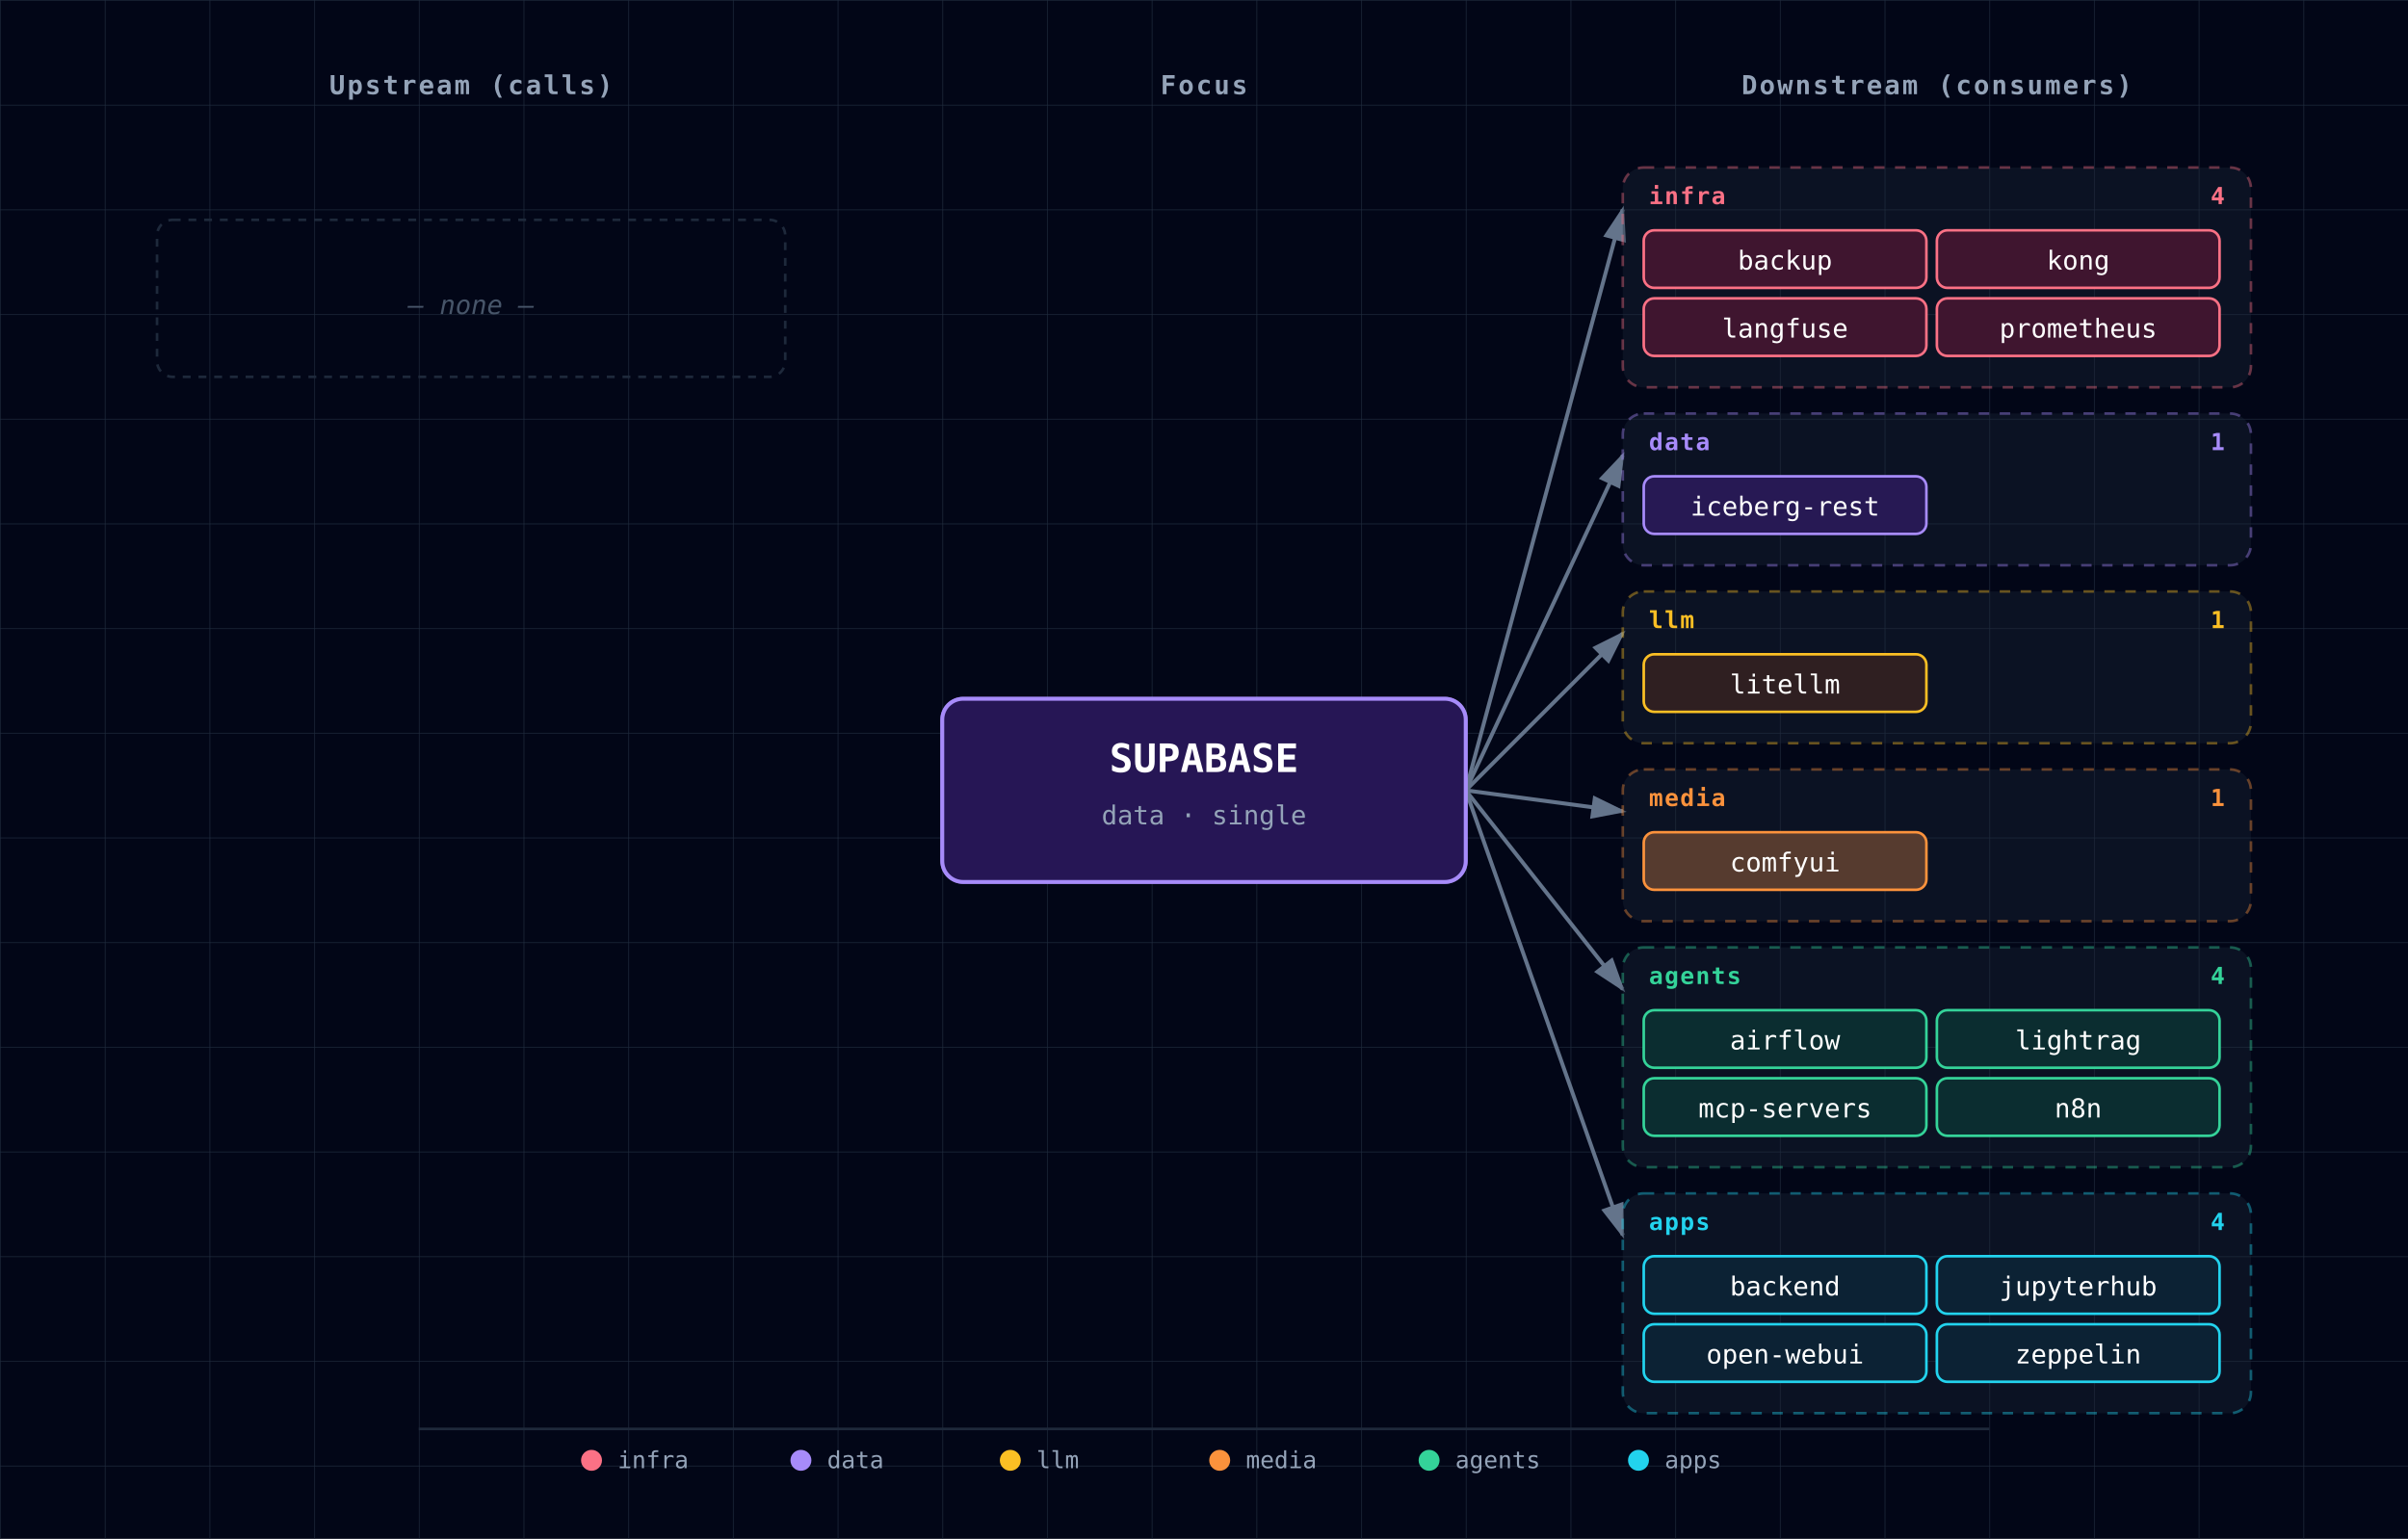
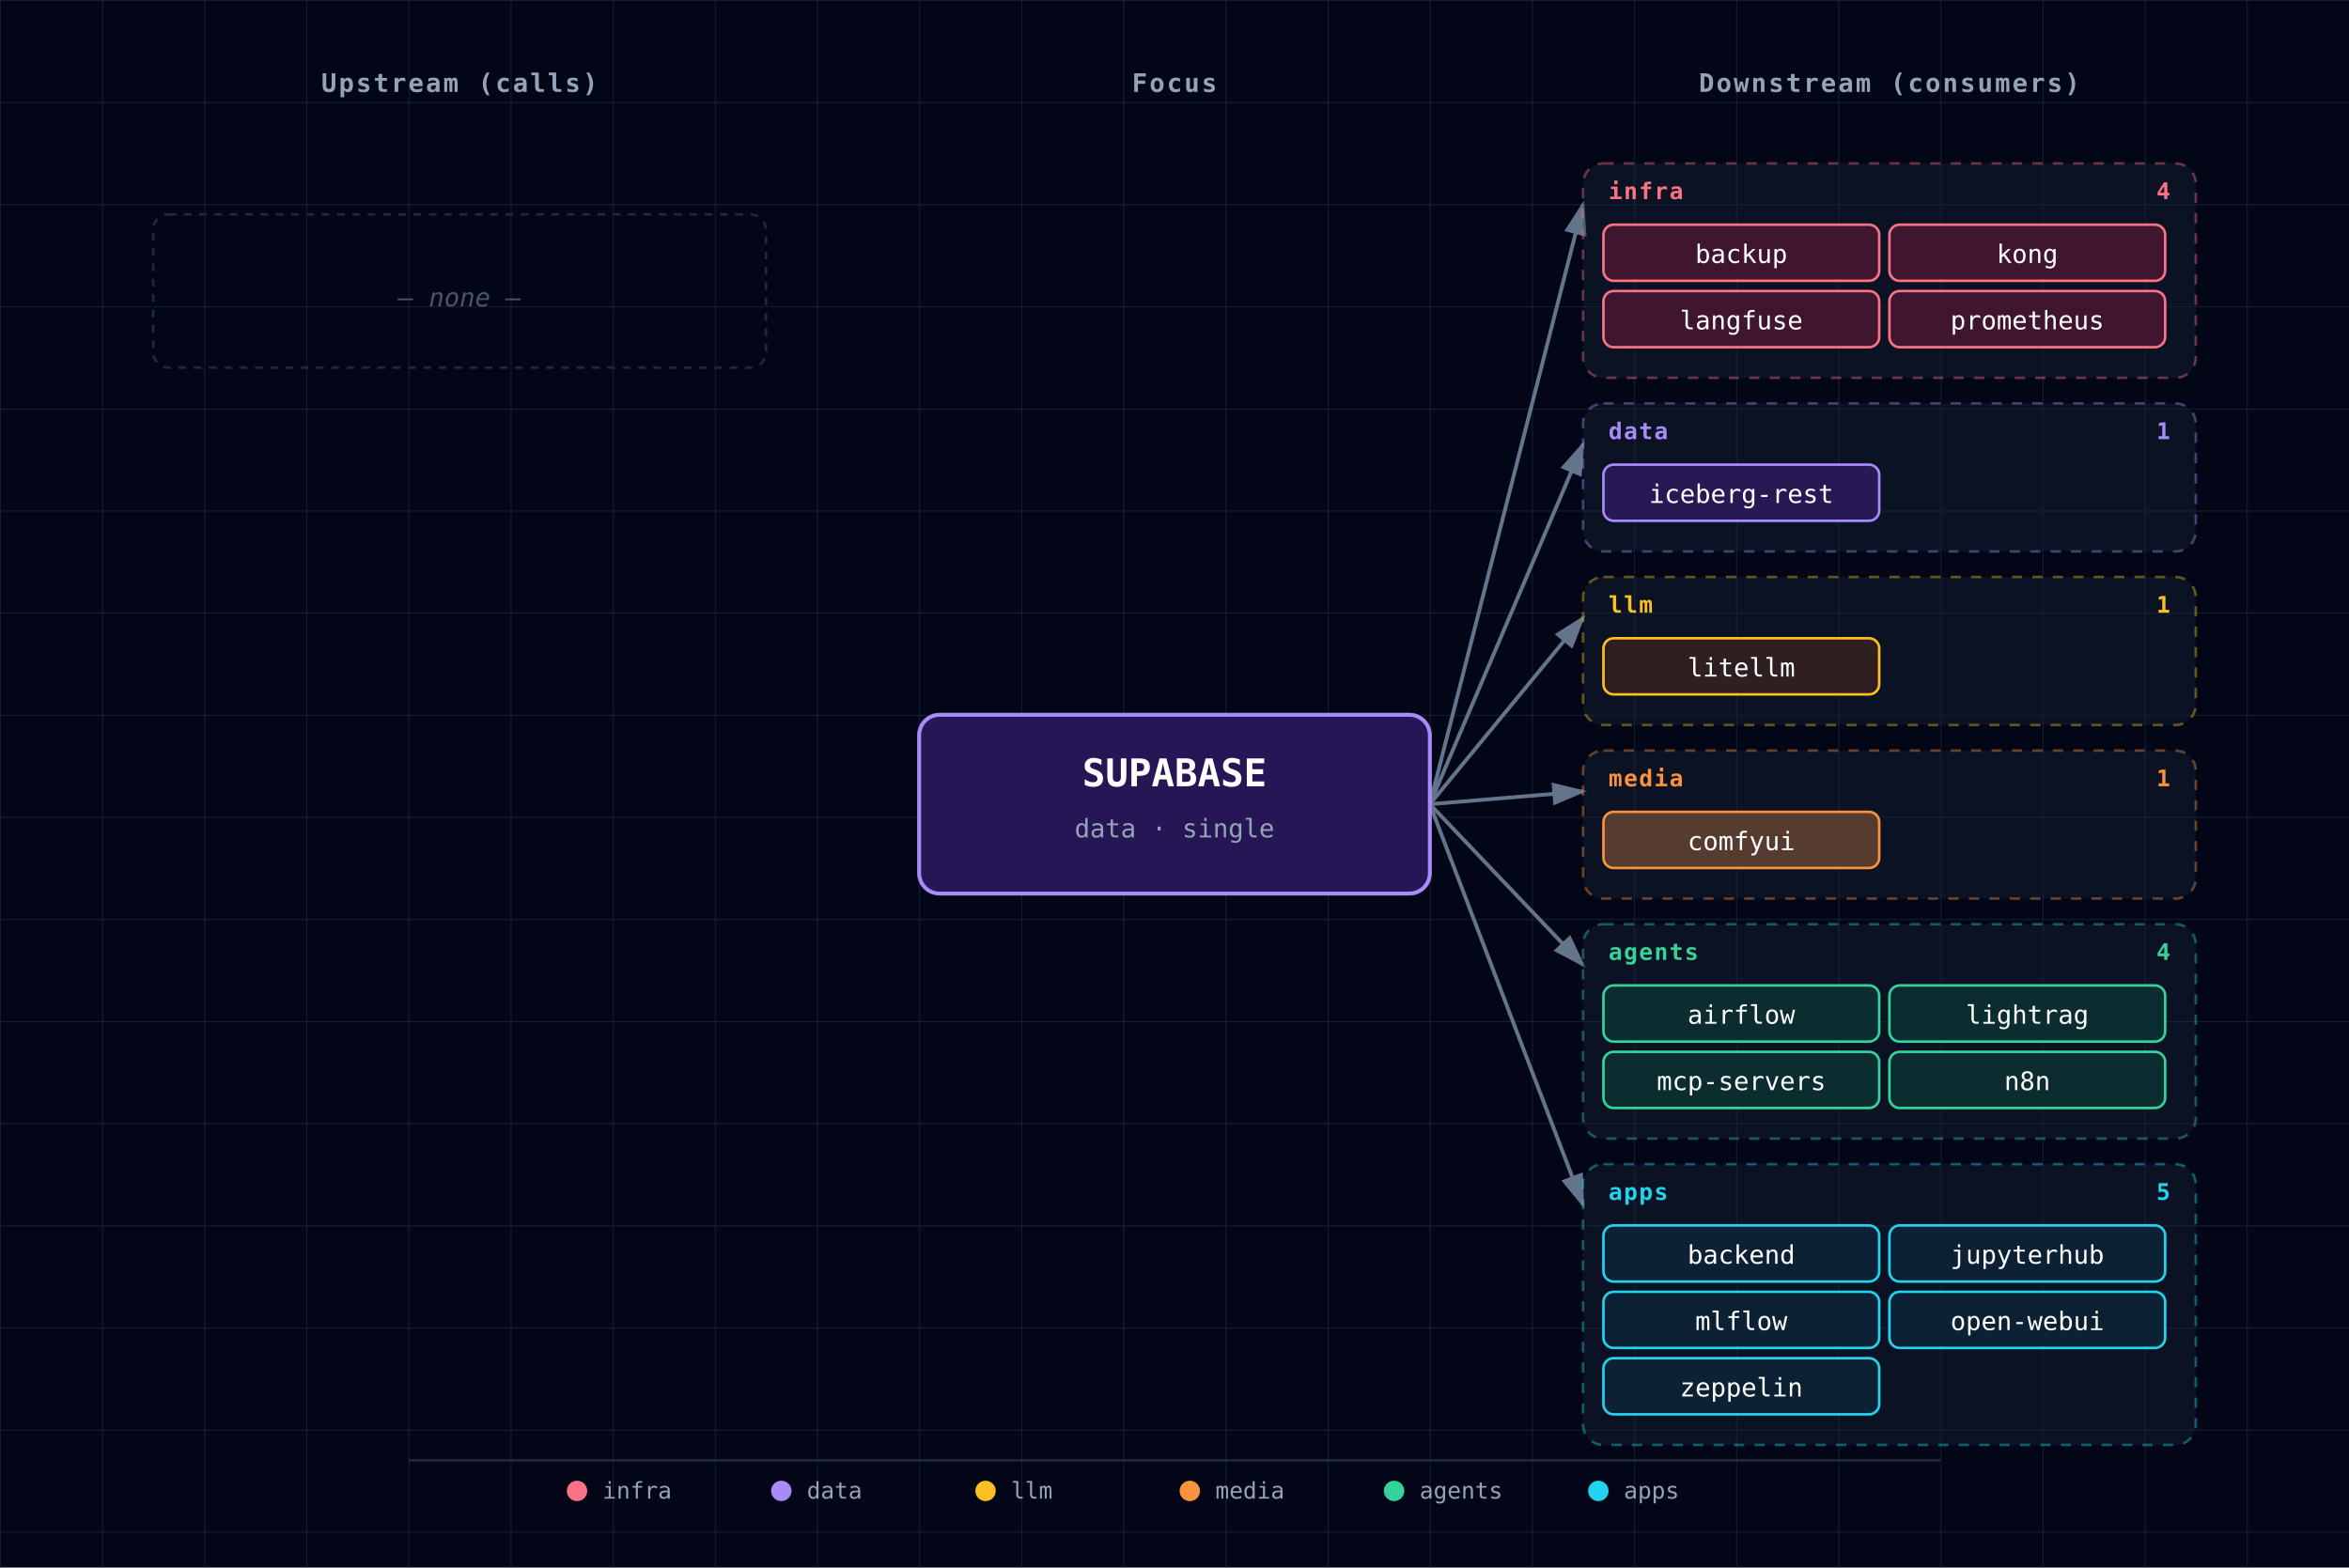
- <svg xmlns="http://www.w3.org/2000/svg" viewBox="0 0 920 588" font-family="'JetBrains Mono', 'Fira Code', Menlo, Consolas, monospace">
+ <svg xmlns="http://www.w3.org/2000/svg" viewBox="0 0 920 614" font-family="'JetBrains Mono', 'Fira Code', Menlo, Consolas, monospace">
  <defs>
    <pattern id="grid" width="40" height="40" patternUnits="userSpaceOnUse">
      <path d="M 40 0 L 0 0 0 40" fill="none" stroke="#1e293b" stroke-width="0.5" />
    </pattern>
    <marker id="arrowhead" markerWidth="9" markerHeight="6" refX="8" refY="3" orient="auto">
      <polygon points="0 0, 9 3, 0 6" fill="#64748b" />
    </marker>
    <filter id="focus-glow" x="-50%" y="-50%" width="200%" height="200%">
      <feGaussianBlur in="SourceAlpha" stdDeviation="6" />
      <feFlood flood-color="#a78bfa" flood-opacity="0.6" />
      <feComposite in2="SourceAlpha" operator="in" />
      <feMerge>
        <feMergeNode />
        <feMergeNode in="SourceGraphic" />
      </feMerge>
    </filter>
  </defs>
-   <rect width="920" height="588" fill="#020617" />
-   <rect width="920" height="588" fill="url(#grid)" />
+   <rect width="920" height="614" fill="#020617" />
+   <rect width="920" height="614" fill="url(#grid)" />
  <text x="180" y="36" fill="#94a3b8" font-size="10" font-weight="600" text-anchor="middle" letter-spacing="0.08em">Upstream (calls)</text>
  <text x="460" y="36" fill="#94a3b8" font-size="10" font-weight="600" text-anchor="middle" letter-spacing="0.08em">Focus</text>
  <text x="740" y="36" fill="#94a3b8" font-size="10" font-weight="600" text-anchor="middle" letter-spacing="0.08em">Downstream (consumers)</text>
-   <line x1="560" y1="302" x2="620" y2="80" stroke="#64748b" stroke-width="1.5" marker-end="url(#arrowhead)" />
-   <line x1="560" y1="302" x2="620" y2="174" stroke="#64748b" stroke-width="1.5" marker-end="url(#arrowhead)" />
-   <line x1="560" y1="302" x2="620" y2="242" stroke="#64748b" stroke-width="1.5" marker-end="url(#arrowhead)" />
-   <line x1="560" y1="302" x2="620" y2="310" stroke="#64748b" stroke-width="1.5" marker-end="url(#arrowhead)" />
-   <line x1="560" y1="302" x2="620" y2="378" stroke="#64748b" stroke-width="1.5" marker-end="url(#arrowhead)" />
-   <line x1="560" y1="302" x2="620" y2="472" stroke="#64748b" stroke-width="1.5" marker-end="url(#arrowhead)" />
+   <line x1="560" y1="315" x2="620" y2="80" stroke="#64748b" stroke-width="1.5" marker-end="url(#arrowhead)" />
+   <line x1="560" y1="315" x2="620" y2="174" stroke="#64748b" stroke-width="1.5" marker-end="url(#arrowhead)" />
+   <line x1="560" y1="315" x2="620" y2="242" stroke="#64748b" stroke-width="1.5" marker-end="url(#arrowhead)" />
+   <line x1="560" y1="315" x2="620" y2="310" stroke="#64748b" stroke-width="1.5" marker-end="url(#arrowhead)" />
+   <line x1="560" y1="315" x2="620" y2="378" stroke="#64748b" stroke-width="1.5" marker-end="url(#arrowhead)" />
+   <line x1="560" y1="315" x2="620" y2="472" stroke="#64748b" stroke-width="1.5" marker-end="url(#arrowhead)" />
  <g>
    <rect x="60" y="84" width="240" height="60" rx="6" fill="none" stroke="#1e293b" stroke-width="1" stroke-dasharray="3,3" />
    <text x="180" y="120" fill="#475569" font-size="10" font-style="italic" text-anchor="middle">— none —</text>
  </g>
  <g>
    <g class="cluster">
      <rect x="620" y="64" width="240" height="84" rx="8" fill="rgba(30,41,59,0.35)" stroke="#fb7185" stroke-width="1" stroke-dasharray="4,4" stroke-opacity="0.4" />
      <text x="630" y="78" fill="#fb7185" font-size="9" font-weight="700" text-anchor="start" style="letter-spacing:0.06em;text-transform:uppercase;">infra</text>
      <text x="850" y="78" fill="#fb7185" font-size="9" font-weight="600" text-anchor="end">4</text>
    </g>
    <g>
      <rect x="628" y="88" width="108" height="22" rx="4" fill="#0f172a" />
      <rect x="628" y="88" width="108" height="22" rx="4" fill="rgba(136, 19, 55, 0.4)" stroke="#fb7185" stroke-width="1" />
      <text x="682" y="103" fill="white" font-size="10" text-anchor="middle">backup</text>
    </g>
    <g>
      <rect x="740" y="88" width="108" height="22" rx="4" fill="#0f172a" />
      <rect x="740" y="88" width="108" height="22" rx="4" fill="rgba(136, 19, 55, 0.4)" stroke="#fb7185" stroke-width="1" />
      <text x="794" y="103" fill="white" font-size="10" text-anchor="middle">kong</text>
    </g>
    <g>
      <rect x="628" y="114" width="108" height="22" rx="4" fill="#0f172a" />
      <rect x="628" y="114" width="108" height="22" rx="4" fill="rgba(136, 19, 55, 0.4)" stroke="#fb7185" stroke-width="1" />
      <text x="682" y="129" fill="white" font-size="10" text-anchor="middle">langfuse</text>
    </g>
    <g>
      <rect x="740" y="114" width="108" height="22" rx="4" fill="#0f172a" />
      <rect x="740" y="114" width="108" height="22" rx="4" fill="rgba(136, 19, 55, 0.4)" stroke="#fb7185" stroke-width="1" />
      <text x="794" y="129" fill="white" font-size="10" text-anchor="middle">prometheus</text>
    </g>
    <g class="cluster">
      <rect x="620" y="158" width="240" height="58" rx="8" fill="rgba(30,41,59,0.35)" stroke="#a78bfa" stroke-width="1" stroke-dasharray="4,4" stroke-opacity="0.4" />
      <text x="630" y="172" fill="#a78bfa" font-size="9" font-weight="700" text-anchor="start" style="letter-spacing:0.06em;text-transform:uppercase;">data</text>
      <text x="850" y="172" fill="#a78bfa" font-size="9" font-weight="600" text-anchor="end">1</text>
    </g>
    <g>
      <rect x="628" y="182" width="108" height="22" rx="4" fill="#0f172a" />
      <rect x="628" y="182" width="108" height="22" rx="4" fill="rgba(76, 29, 149, 0.4)" stroke="#a78bfa" stroke-width="1" />
      <text x="682" y="197" fill="white" font-size="10" text-anchor="middle">iceberg-rest</text>
    </g>
    <g class="cluster">
      <rect x="620" y="226" width="240" height="58" rx="8" fill="rgba(30,41,59,0.35)" stroke="#fbbf24" stroke-width="1" stroke-dasharray="4,4" stroke-opacity="0.4" />
      <text x="630" y="240" fill="#fbbf24" font-size="9" font-weight="700" text-anchor="start" style="letter-spacing:0.06em;text-transform:uppercase;">llm</text>
      <text x="850" y="240" fill="#fbbf24" font-size="9" font-weight="600" text-anchor="end">1</text>
    </g>
    <g>
      <rect x="628" y="250" width="108" height="22" rx="4" fill="#0f172a" />
      <rect x="628" y="250" width="108" height="22" rx="4" fill="rgba(120, 53, 15, 0.3)" stroke="#fbbf24" stroke-width="1" />
      <text x="682" y="265" fill="white" font-size="10" text-anchor="middle">litellm</text>
    </g>
    <g class="cluster">
      <rect x="620" y="294" width="240" height="58" rx="8" fill="rgba(30,41,59,0.35)" stroke="#fb923c" stroke-width="1" stroke-dasharray="4,4" stroke-opacity="0.4" />
      <text x="630" y="308" fill="#fb923c" font-size="9" font-weight="700" text-anchor="start" style="letter-spacing:0.06em;text-transform:uppercase;">media</text>
      <text x="850" y="308" fill="#fb923c" font-size="9" font-weight="600" text-anchor="end">1</text>
    </g>
    <g>
      <rect x="628" y="318" width="108" height="22" rx="4" fill="#0f172a" />
      <rect x="628" y="318" width="108" height="22" rx="4" fill="rgba(251, 146, 60, 0.3)" stroke="#fb923c" stroke-width="1" />
      <text x="682" y="333" fill="white" font-size="10" text-anchor="middle">comfyui</text>
    </g>
    <g class="cluster">
      <rect x="620" y="362" width="240" height="84" rx="8" fill="rgba(30,41,59,0.35)" stroke="#34d399" stroke-width="1" stroke-dasharray="4,4" stroke-opacity="0.4" />
      <text x="630" y="376" fill="#34d399" font-size="9" font-weight="700" text-anchor="start" style="letter-spacing:0.06em;text-transform:uppercase;">agents</text>
      <text x="850" y="376" fill="#34d399" font-size="9" font-weight="600" text-anchor="end">4</text>
    </g>
    <g>
      <rect x="628" y="386" width="108" height="22" rx="4" fill="#0f172a" />
      <rect x="628" y="386" width="108" height="22" rx="4" fill="rgba(6, 78, 59, 0.4)" stroke="#34d399" stroke-width="1" />
      <text x="682" y="401" fill="white" font-size="10" text-anchor="middle">airflow</text>
    </g>
    <g>
      <rect x="740" y="386" width="108" height="22" rx="4" fill="#0f172a" />
      <rect x="740" y="386" width="108" height="22" rx="4" fill="rgba(6, 78, 59, 0.4)" stroke="#34d399" stroke-width="1" />
      <text x="794" y="401" fill="white" font-size="10" text-anchor="middle">lightrag</text>
    </g>
    <g>
      <rect x="628" y="412" width="108" height="22" rx="4" fill="#0f172a" />
      <rect x="628" y="412" width="108" height="22" rx="4" fill="rgba(6, 78, 59, 0.4)" stroke="#34d399" stroke-width="1" />
      <text x="682" y="427" fill="white" font-size="10" text-anchor="middle">mcp-servers</text>
    </g>
    <g>
      <rect x="740" y="412" width="108" height="22" rx="4" fill="#0f172a" />
      <rect x="740" y="412" width="108" height="22" rx="4" fill="rgba(6, 78, 59, 0.4)" stroke="#34d399" stroke-width="1" />
      <text x="794" y="427" fill="white" font-size="10" text-anchor="middle">n8n</text>
    </g>
    <g class="cluster">
-       <rect x="620" y="456" width="240" height="84" rx="8" fill="rgba(30,41,59,0.35)" stroke="#22d3ee" stroke-width="1" stroke-dasharray="4,4" stroke-opacity="0.4" />
+       <rect x="620" y="456" width="240" height="110" rx="8" fill="rgba(30,41,59,0.35)" stroke="#22d3ee" stroke-width="1" stroke-dasharray="4,4" stroke-opacity="0.4" />
      <text x="630" y="470" fill="#22d3ee" font-size="9" font-weight="700" text-anchor="start" style="letter-spacing:0.06em;text-transform:uppercase;">apps</text>
-       <text x="850" y="470" fill="#22d3ee" font-size="9" font-weight="600" text-anchor="end">4</text>
+       <text x="850" y="470" fill="#22d3ee" font-size="9" font-weight="600" text-anchor="end">5</text>
    </g>
    <g>
      <rect x="628" y="480" width="108" height="22" rx="4" fill="#0f172a" />
      <rect x="628" y="480" width="108" height="22" rx="4" fill="rgba(8, 51, 68, 0.4)" stroke="#22d3ee" stroke-width="1" />
      <text x="682" y="495" fill="white" font-size="10" text-anchor="middle">backend</text>
    </g>
    <g>
      <rect x="740" y="480" width="108" height="22" rx="4" fill="#0f172a" />
      <rect x="740" y="480" width="108" height="22" rx="4" fill="rgba(8, 51, 68, 0.4)" stroke="#22d3ee" stroke-width="1" />
      <text x="794" y="495" fill="white" font-size="10" text-anchor="middle">jupyterhub</text>
    </g>
    <g>
      <rect x="628" y="506" width="108" height="22" rx="4" fill="#0f172a" />
      <rect x="628" y="506" width="108" height="22" rx="4" fill="rgba(8, 51, 68, 0.4)" stroke="#22d3ee" stroke-width="1" />
-       <text x="682" y="521" fill="white" font-size="10" text-anchor="middle">open-webui</text>
+       <text x="682" y="521" fill="white" font-size="10" text-anchor="middle">mlflow</text>
    </g>
    <g>
      <rect x="740" y="506" width="108" height="22" rx="4" fill="#0f172a" />
      <rect x="740" y="506" width="108" height="22" rx="4" fill="rgba(8, 51, 68, 0.4)" stroke="#22d3ee" stroke-width="1" />
-       <text x="794" y="521" fill="white" font-size="10" text-anchor="middle">zeppelin</text>
+       <text x="794" y="521" fill="white" font-size="10" text-anchor="middle">open-webui</text>
+     </g>
+     <g>
+       <rect x="628" y="532" width="108" height="22" rx="4" fill="#0f172a" />
+       <rect x="628" y="532" width="108" height="22" rx="4" fill="rgba(8, 51, 68, 0.4)" stroke="#22d3ee" stroke-width="1" />
+       <text x="682" y="547" fill="white" font-size="10" text-anchor="middle">zeppelin</text>
    </g>
  </g>
  <g class="focus" filter="url(#focus-glow)">
-     <rect x="360" y="267" width="200" height="70" rx="8" fill="#0f172a" />
-     <rect x="360" y="267" width="200" height="70" rx="8" fill="rgba(76, 29, 149, 0.4)" stroke="#a78bfa" stroke-width="1.5" />
-     <text x="460" y="295" fill="white" font-size="15" font-weight="700" text-anchor="middle">SUPABASE</text>
-     <text x="460" y="315" fill="#94a3b8" font-size="10" text-anchor="middle">data · single</text>
+     <rect x="360" y="280" width="200" height="70" rx="8" fill="#0f172a" />
+     <rect x="360" y="280" width="200" height="70" rx="8" fill="rgba(76, 29, 149, 0.4)" stroke="#a78bfa" stroke-width="1.5" />
+     <text x="460" y="308" fill="white" font-size="15" font-weight="700" text-anchor="middle">SUPABASE</text>
+     <text x="460" y="328" fill="#94a3b8" font-size="10" text-anchor="middle">data · single</text>
  </g>
  <g class="legend">
-     <line x1="160" y1="546" x2="760" y2="546" stroke="#1e293b" stroke-width="1" />
-     <circle cx="226" cy="558" r="4" fill="#fb7185" />
-     <text x="236" y="561" fill="#94a3b8" font-size="9" font-weight="400" text-anchor="start">infra</text>
-     <circle cx="306" cy="558" r="4" fill="#a78bfa" />
-     <text x="316" y="561" fill="#94a3b8" font-size="9" font-weight="400" text-anchor="start">data</text>
-     <circle cx="386" cy="558" r="4" fill="#fbbf24" />
-     <text x="396" y="561" fill="#94a3b8" font-size="9" font-weight="400" text-anchor="start">llm</text>
-     <circle cx="466" cy="558" r="4" fill="#fb923c" />
-     <text x="476" y="561" fill="#94a3b8" font-size="9" font-weight="400" text-anchor="start">media</text>
-     <circle cx="546" cy="558" r="4" fill="#34d399" />
-     <text x="556" y="561" fill="#94a3b8" font-size="9" font-weight="400" text-anchor="start">agents</text>
-     <circle cx="626" cy="558" r="4" fill="#22d3ee" />
-     <text x="636" y="561" fill="#94a3b8" font-size="9" font-weight="400" text-anchor="start">apps</text>
+     <line x1="160" y1="572" x2="760" y2="572" stroke="#1e293b" stroke-width="1" />
+     <circle cx="226" cy="584" r="4" fill="#fb7185" />
+     <text x="236" y="587" fill="#94a3b8" font-size="9" font-weight="400" text-anchor="start">infra</text>
+     <circle cx="306" cy="584" r="4" fill="#a78bfa" />
+     <text x="316" y="587" fill="#94a3b8" font-size="9" font-weight="400" text-anchor="start">data</text>
+     <circle cx="386" cy="584" r="4" fill="#fbbf24" />
+     <text x="396" y="587" fill="#94a3b8" font-size="9" font-weight="400" text-anchor="start">llm</text>
+     <circle cx="466" cy="584" r="4" fill="#fb923c" />
+     <text x="476" y="587" fill="#94a3b8" font-size="9" font-weight="400" text-anchor="start">media</text>
+     <circle cx="546" cy="584" r="4" fill="#34d399" />
+     <text x="556" y="587" fill="#94a3b8" font-size="9" font-weight="400" text-anchor="start">agents</text>
+     <circle cx="626" cy="584" r="4" fill="#22d3ee" />
+     <text x="636" y="587" fill="#94a3b8" font-size="9" font-weight="400" text-anchor="start">apps</text>
  </g>
</svg>
